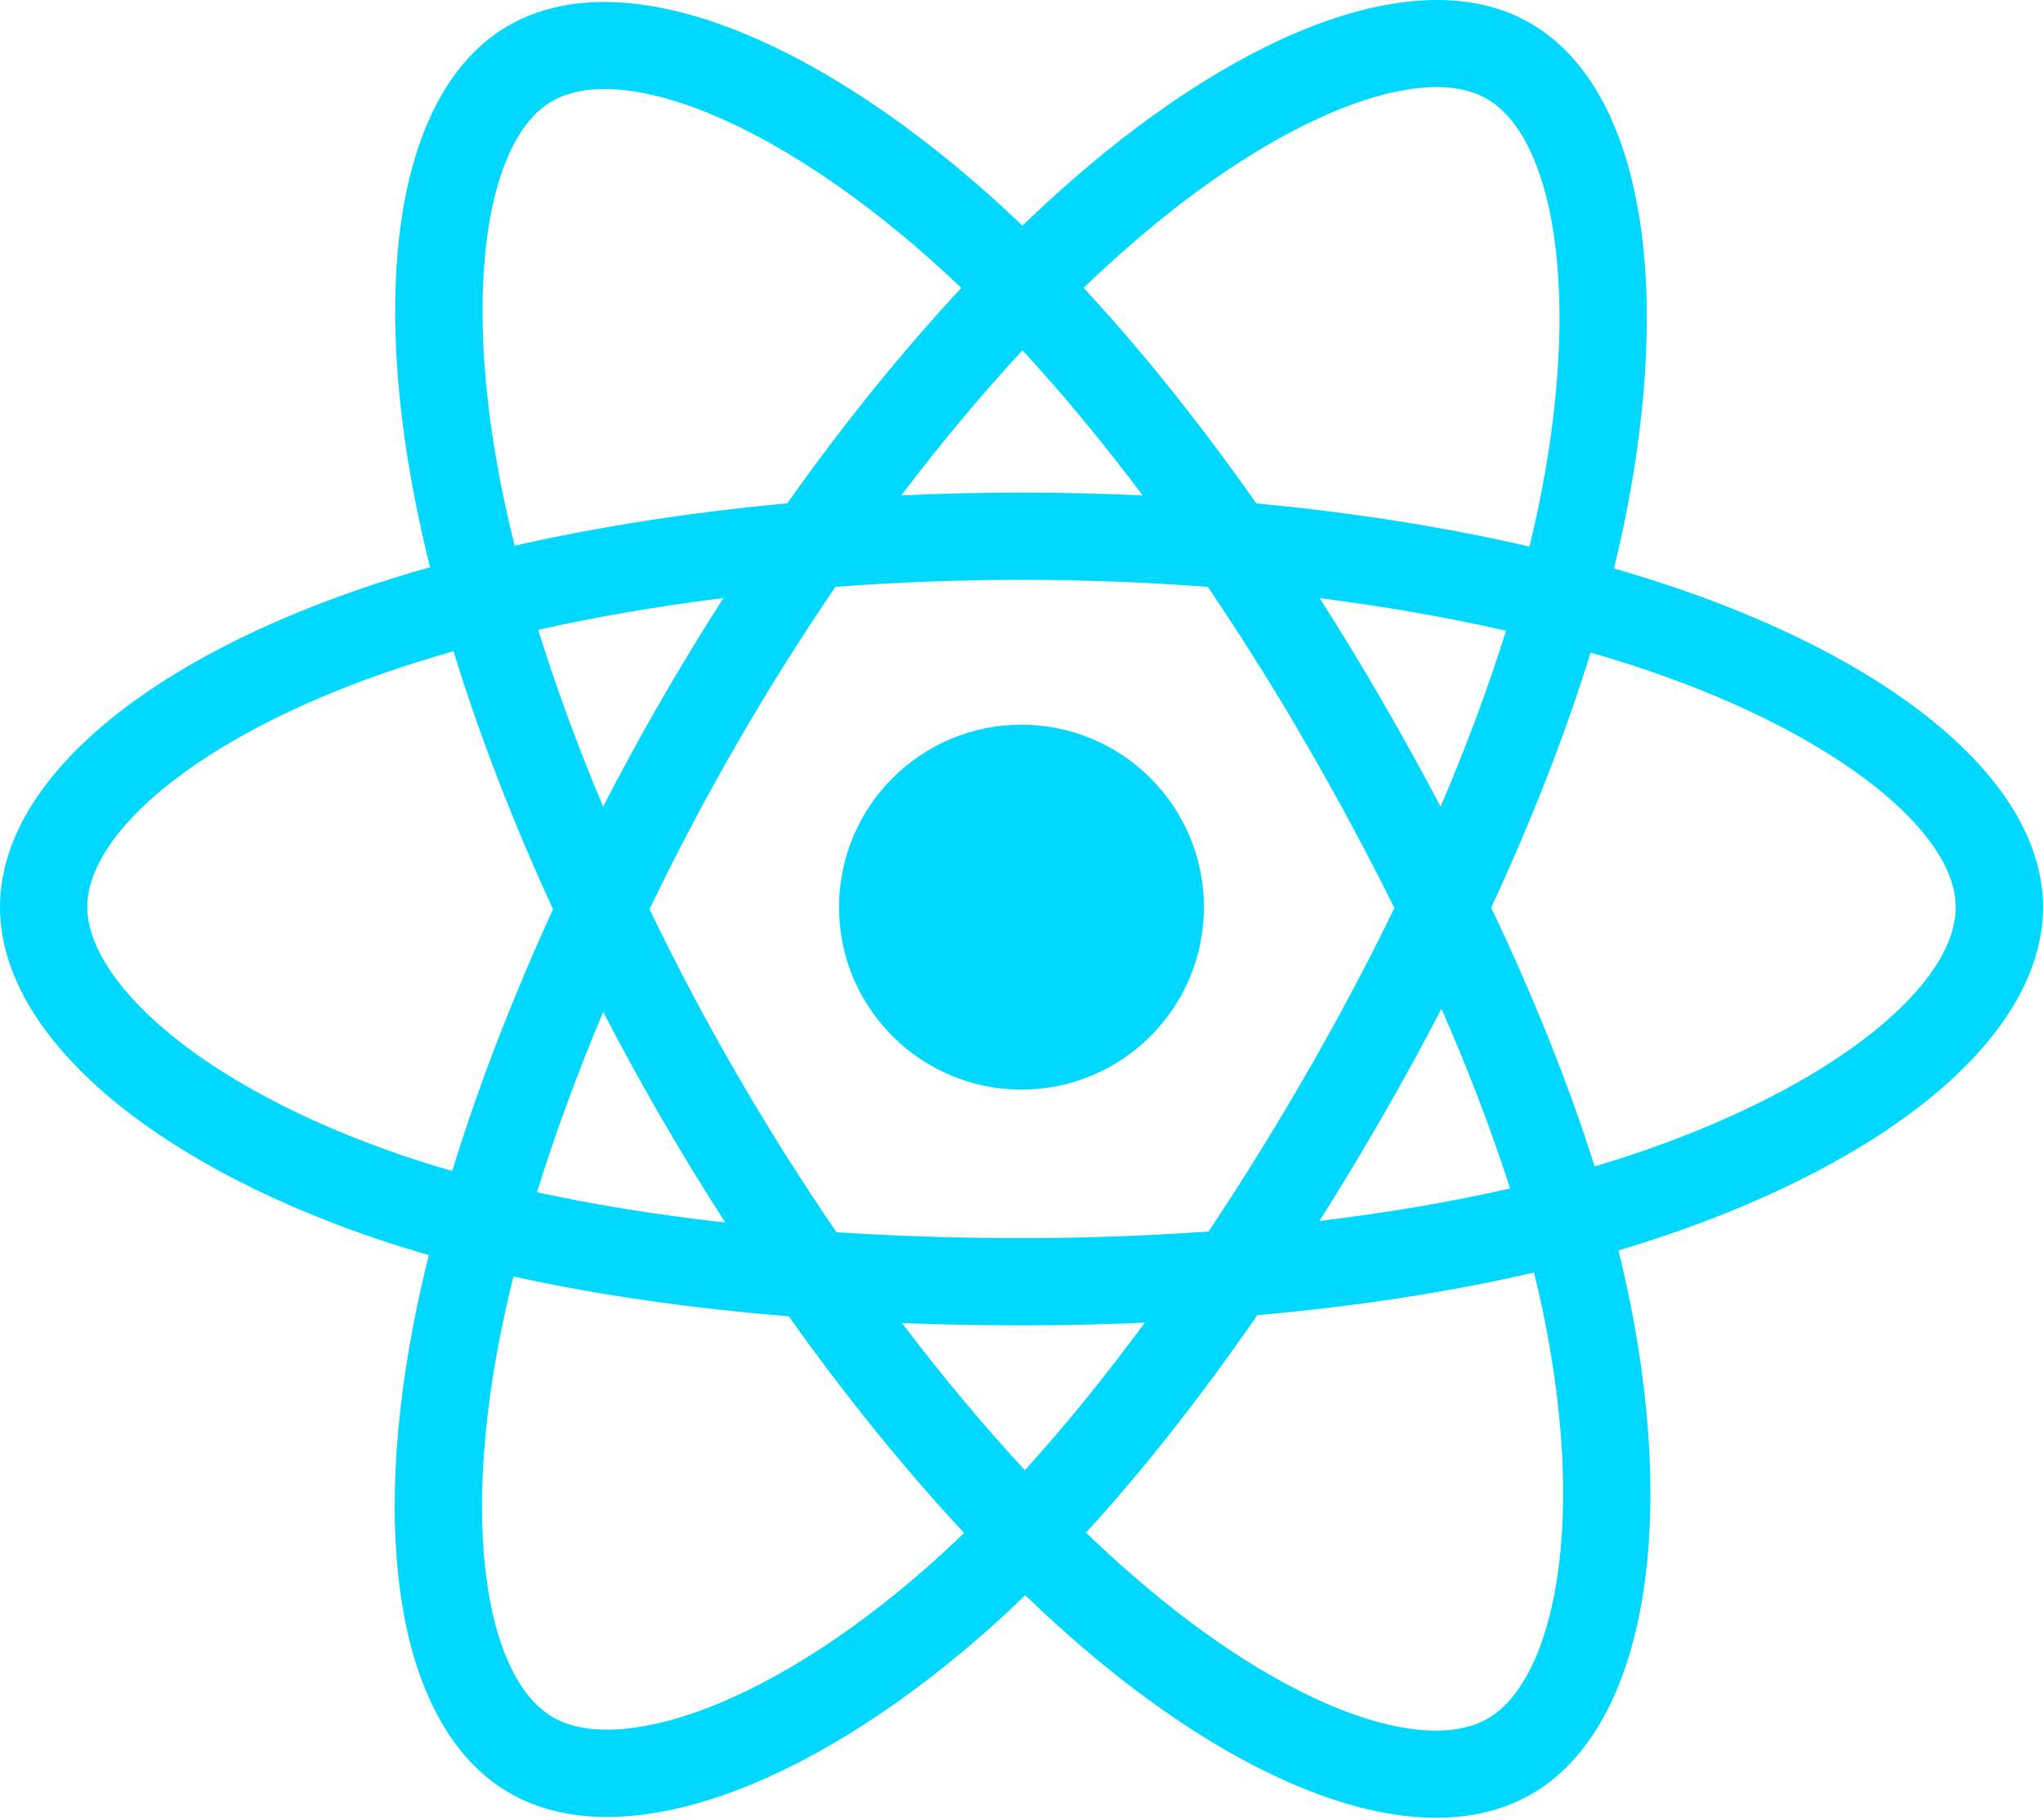
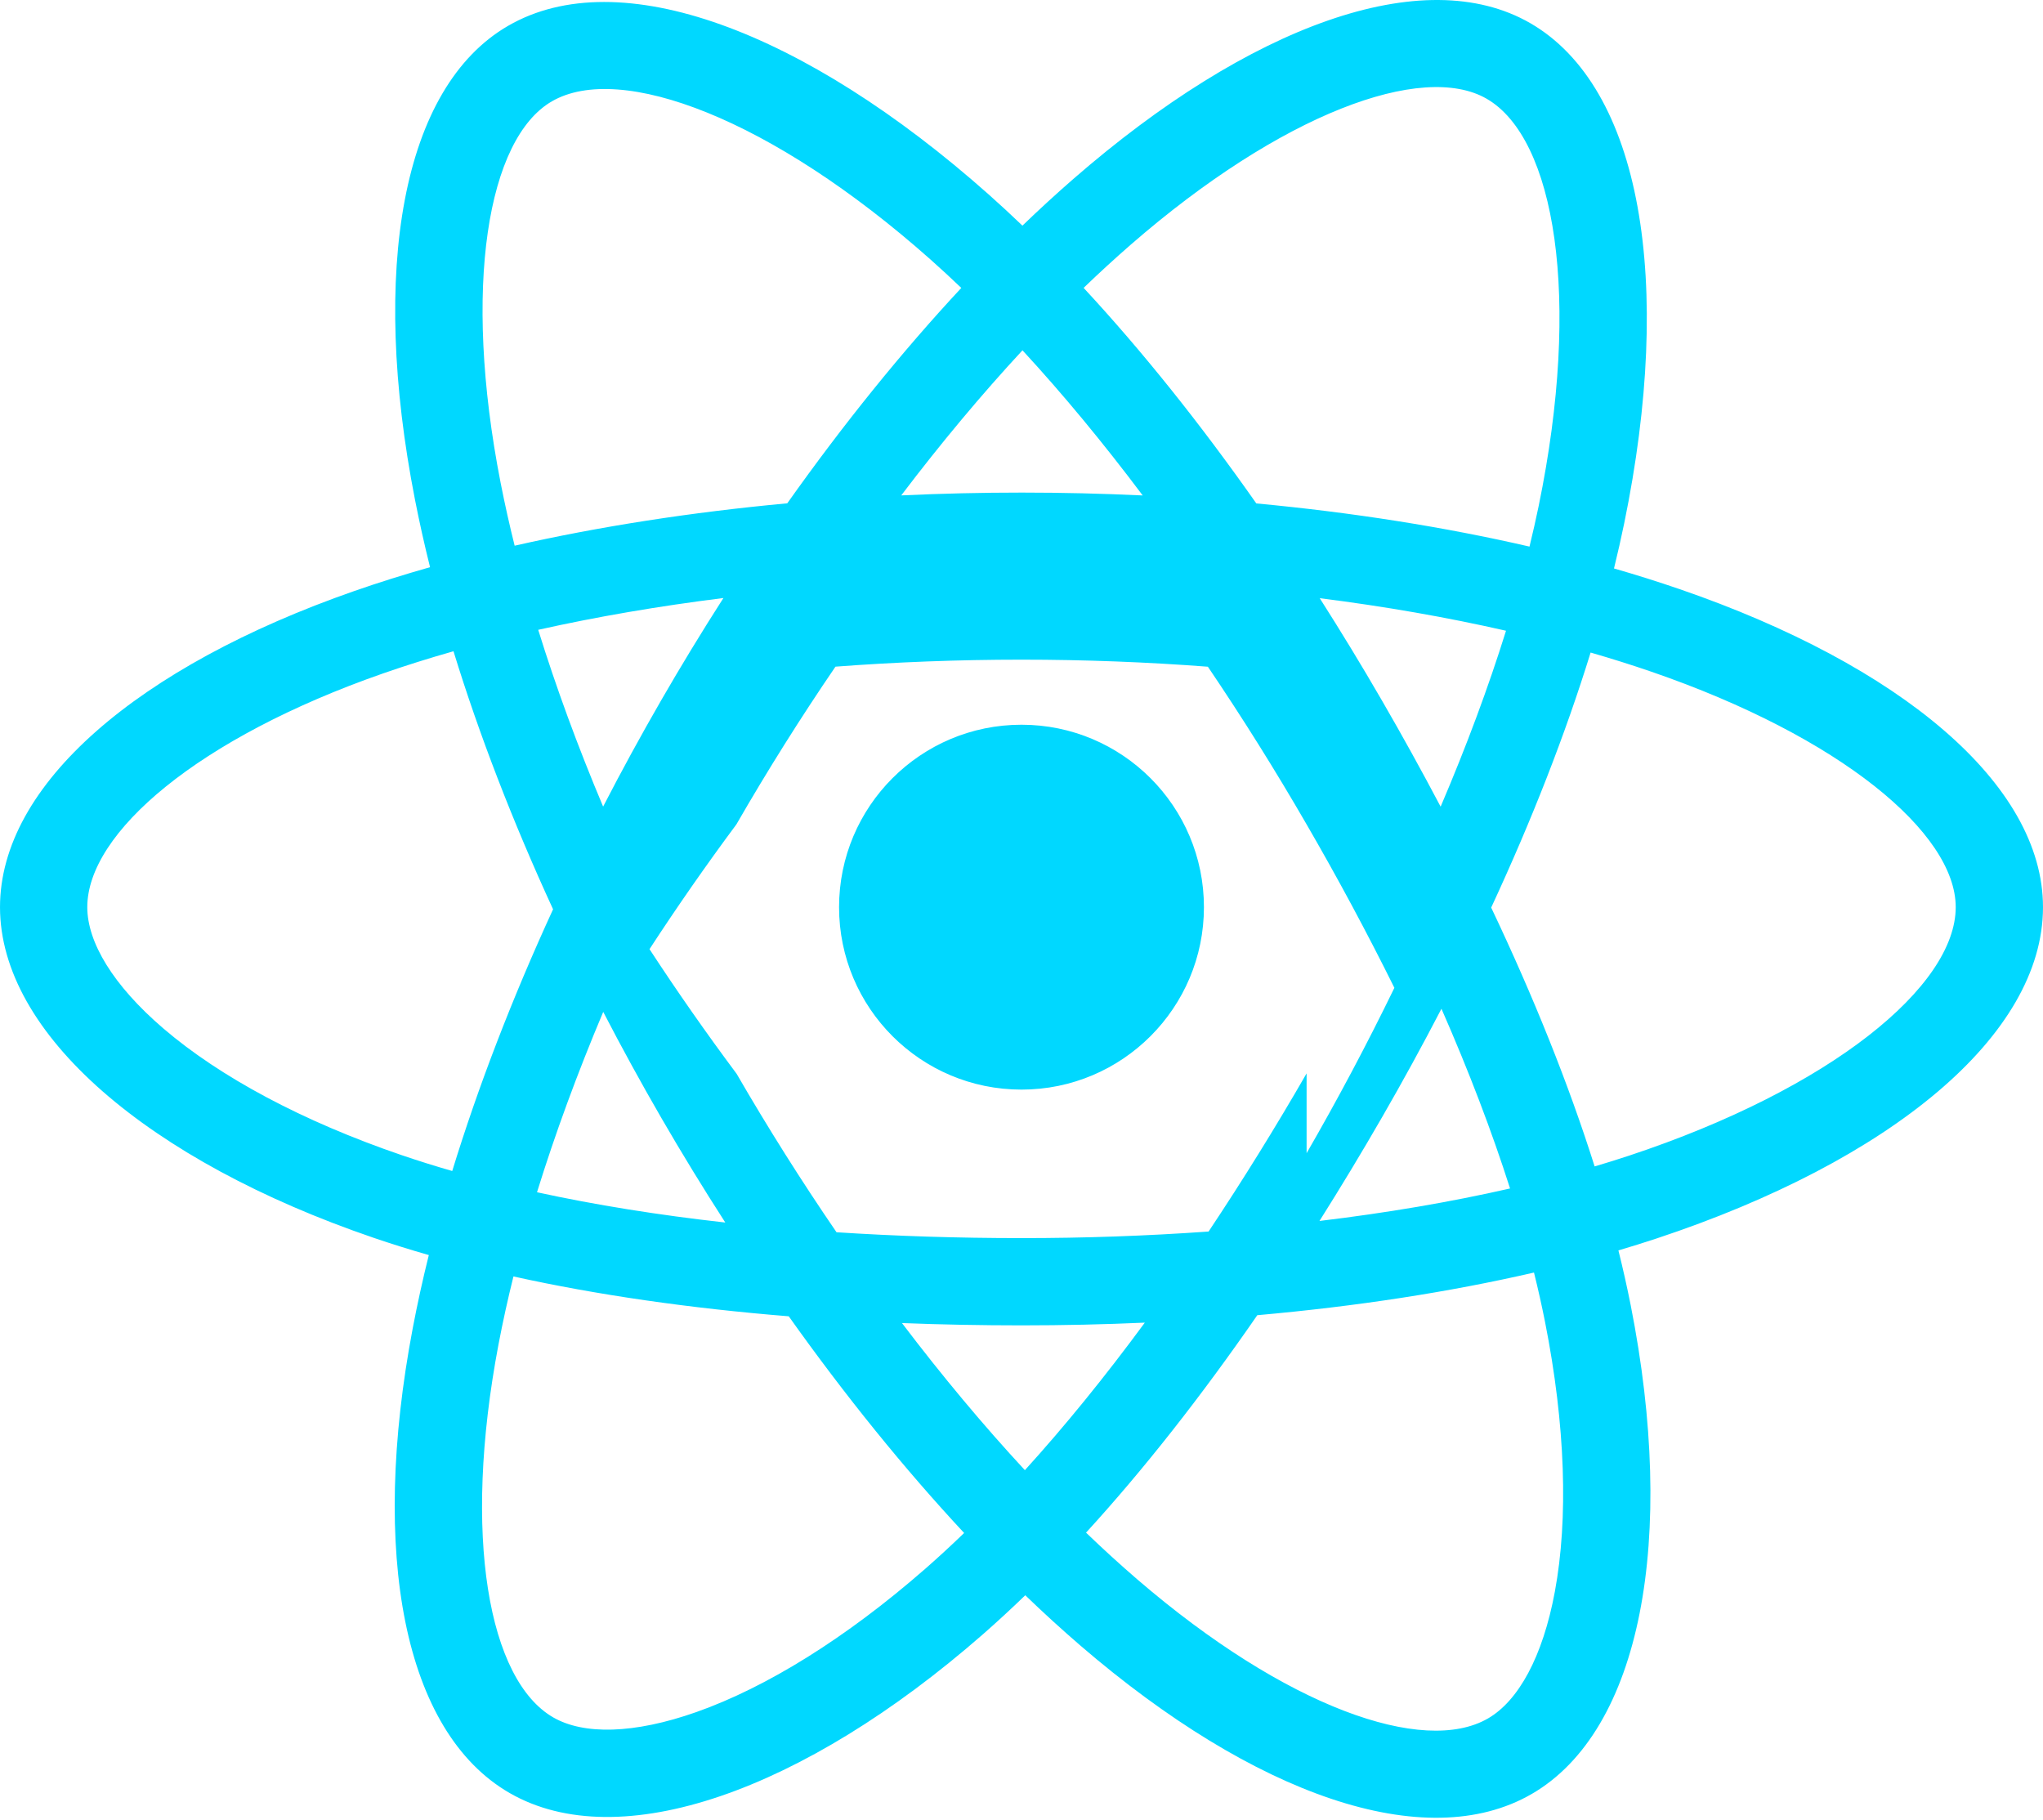
<svg xmlns="http://www.w3.org/2000/svg" aria-hidden="true" role="img" class="iconify iconify--logos" width="35.93" height="32" preserveAspectRatio="xMidYMid meet" viewBox="0 0 256 228">
-   <path fill="#00D8FF" d="M210.483 73.824a171.49 171.49 0 0 0-8.24-2.597c.465-1.9.893-3.777 1.273-5.621c6.238-30.281 2.16-54.676-11.769-62.708c-13.355-7.7-35.196.329-57.254 19.526a171.23 171.23 0 0 0-6.375 5.848a155.866 155.866 0 0 0-4.241-3.917C100.759 3.829 77.587-4.822 63.673 3.233C50.33 10.957 46.379 33.89 51.995 62.588a170.974 170.974 0 0 0 1.892 8.48c-3.28.932-6.445 1.924-9.474 2.98C17.309 83.498 0 98.307 0 113.668c0 15.865 18.582 31.778 46.812 41.427a145.52 145.52 0 0 0 6.921 2.165a167.467 167.467 0 0 0-2.01 9.138c-5.354 28.2-1.173 50.591 12.134 58.266c13.744 7.926 36.812-.22 59.273-19.855a145.567 145.567 0 0 0 5.342-4.923a168.064 168.064 0 0 0 6.92 6.314c21.758 18.722 43.246 26.282 56.54 18.586c13.731-7.949 18.194-32.003 12.4-61.268a145.016 145.016 0 0 0-1.535-6.842c1.62-.48 3.21-.974 4.76-1.488c29.348-9.723 48.443-25.443 48.443-41.52c0-15.417-17.868-30.326-45.517-39.844Zm-6.365 70.984c-1.4.463-2.836.91-4.3 1.345c-3.24-10.257-7.612-21.163-12.963-32.432c5.106-11 9.31-21.767 12.459-31.957c2.619.758 5.16 1.557 7.61 2.4c23.69 8.156 38.14 20.213 38.14 29.504c0 9.896-15.606 22.743-40.946 31.14Zm-10.514 20.834c2.562 12.94 2.927 24.64 1.23 33.787c-1.524 8.219-4.59 13.698-8.382 15.893c-8.067 4.67-25.32-1.4-43.927-17.412a156.726 156.726 0 0 1-6.437-5.87c7.214-7.889 14.423-17.06 21.459-27.246c12.376-1.098 24.068-2.894 34.671-5.345a134.17 134.17 0 0 1 1.386 6.193ZM87.276 214.515c-7.882 2.783-14.16 2.863-17.955.675c-8.075-4.657-11.432-22.636-6.853-46.752a156.923 156.923 0 0 1 1.869-8.499c10.486 2.32 22.093 3.988 34.498 4.994c7.084 9.967 14.501 19.128 21.976 27.15a134.668 134.668 0 0 1-4.877 4.492c-9.933 8.682-19.886 14.842-28.658 17.94ZM50.35 144.747c-12.483-4.267-22.792-9.812-29.858-15.863c-6.35-5.437-9.555-10.836-9.555-15.216c0-9.322 13.897-21.212 37.076-29.293c2.813-.98 5.757-1.905 8.812-2.773c3.204 10.42 7.406 21.315 12.477 32.332c-5.137 11.18-9.399 22.249-12.634 32.792a134.718 134.718 0 0 1-6.318-1.979Zm12.378-84.26c-4.811-24.587-1.616-43.134 6.425-47.789c8.564-4.958 27.502 2.111 47.463 19.835a144.318 144.318 0 0 1 3.841 3.545c-7.438 7.987-14.787 17.08-21.808 26.988c-12.04 1.116-23.565 2.908-34.161 5.309a160.342 160.342 0 0 1-1.76-7.887Zm110.427 27.268a347.8 347.8 0 0 0-7.785-12.803c8.168 1.033 15.994 2.404 23.343 4.08c-2.206 7.072-4.956 14.465-8.193 22.045a381.151 381.151 0 0 0-7.365-13.322Zm-45.032-43.861c5.044 5.465 10.096 11.566 15.065 18.186a322.04 322.04 0 0 0-30.257-.006c4.974-6.559 10.069-12.652 15.192-18.18ZM82.802 87.83a323.167 323.167 0 0 0-7.227 13.238c-3.184-7.553-5.909-14.98-8.134-22.152c7.304-1.634 15.093-2.97 23.209-3.984a321.524 321.524 0 0 0-7.848 12.897Zm8.081 65.352c-8.385-.936-16.291-2.203-23.593-3.793c2.26-7.3 5.045-14.885 8.298-22.6a321.187 321.187 0 0 0 7.257 13.246c2.594 4.48 5.28 8.868 8.038 13.147Zm37.542 31.03c-5.184-5.592-10.354-11.779-15.403-18.433c4.902.192 9.899.29 14.978.29c5.218 0 10.376-.117 15.453-.343c-4.985 6.774-10.018 12.97-15.028 18.486Zm52.198-57.817c3.422 7.8 6.306 15.345 8.596 22.52c-7.422 1.694-15.436 3.058-23.88 4.071a382.417 382.417 0 0 0 7.859-13.026a347.403 347.403 0 0 0 7.425-13.565Zm-16.898 8.101a358.557 358.557 0 0 1-12.281 19.815a329.4 329.4 0 0 1-23.444.823c-7.967 0-15.716-.248-23.178-.732a310.202 310.202 0 0 1-12.513-19.846h.001a307.41 307.41 0 0 1-10.923-20.627a310.278 310.278 0 0 1 10.89-20.637l-.001.001a307.318 307.318 0 0 1 12.413-19.761c7.613-.576 15.42-.876 23.31-.876H128c7.926 0 15.743.303 23.354.883a329.357 329.357 0 0 1 12.335 19.695a358.489 358.489 0 0 1 11.036 20.54a329.472 329.472 0 0 1-11 20.722Zm22.56-122.124c8.572 4.944 11.906 24.881 6.52 51.026c-.344 1.668-.73 3.367-1.15 5.09c-10.622-2.452-22.155-4.275-34.23-5.408c-7.034-10.017-14.323-19.124-21.64-27.008a160.789 160.789 0 0 1 5.888-5.4c18.9-16.447 36.564-22.941 44.612-18.3ZM128 90.808c12.625 0 22.86 10.235 22.86 22.86s-10.235 22.86-22.86 22.86s-22.86-10.235-22.86-22.86s10.235-22.86 22.86-22.86Z" />
+   <path fill="#00D8FF" d="M210.483 73.824a171.49 171.49 0 0 0-8.24-2.597c.465-1.9.893-3.777 1.273-5.621c6.238-30.281 2.16-54.676-11.769-62.708c-13.355-7.7-35.196.329-57.254 19.526a171.23 171.23 0 0 0-6.375 5.848a155.866 155.866 0 0 0-4.241-3.917C100.759 3.829 77.587-4.822 63.673 3.233C50.33 10.957 46.379 33.89 51.995 62.588a170.974 170.974 0 0 0 1.892 8.48c-3.28.932-6.445 1.924-9.474 2.98C17.309 83.498 0 98.307 0 113.668c0 15.865 18.582 31.778 46.812 41.427a145.52 145.52 0 0 0 6.921 2.165a167.467 167.467 0 0 0-2.01 9.138c-5.354 28.2-1.173 50.591 12.134 58.266c13.744 7.926 36.812-.22 59.273-19.855a145.567 145.567 0 0 0 5.342-4.923a168.064 168.064 0 0 0 6.92 6.314c21.758 18.722 43.246 26.282 56.54 18.586c13.731-7.949 18.194-32.003 12.4-61.268a145.016 145.016 0 0 0-1.535-6.842c1.62-.48 3.21-.974 4.76-1.488c29.348-9.723 48.443-25.443 48.443-41.52c0-15.417-17.868-30.326-45.517-39.844Zm-6.365 70.984c-1.4.463-2.836.91-4.3 1.345c-3.24-10.257-7.612-21.163-12.963-32.432c5.106-11 9.31-21.767 12.459-31.957c2.619.758 5.16 1.557 7.61 2.4c23.69 8.156 38.14 20.213 38.14 29.504c0 9.896-15.606 22.743-40.946 31.14Zm-10.514 20.834c2.562 12.94 2.927 24.64 1.23 33.787c-1.524 8.219-4.59 13.698-8.382 15.893c-8.067 4.67-25.32-1.4-43.927-17.412a156.726 156.726 0 0 1-6.437-5.87c7.214-7.889 14.423-17.06 21.459-27.246c12.376-1.098 24.068-2.894 34.671-5.345a134.17 134.17 0 0 1 1.386 6.193ZM87.276 214.515c-7.882 2.783-14.16 2.863-17.955.675c-8.075-4.657-11.432-22.636-6.853-46.752a156.923 156.923 0 0 1 1.869-8.499c10.486 2.32 22.093 3.988 34.498 4.994c7.084 9.967 14.501 19.128 21.976 27.15a134.668 134.668 0 0 1-4.877 4.492c-9.933 8.682-19.886 14.842-28.658 17.94ZM50.35 144.747c-12.483-4.267-22.792-9.812-29.858-15.863c-6.35-5.437-9.555-10.836-9.555-15.216c0-9.322 13.897-21.212 37.076-29.293c2.813-.98 5.757-1.905 8.812-2.773c3.204 10.42 7.406 21.315 12.477 32.332c-5.137 11.18-9.399 22.249-12.634 32.792a134.718 134.718 0 0 1-6.318-1.979Zm12.378-84.26c-4.811-24.587-1.616-43.134 6.425-47.789c8.564-4.958 27.502 2.111 47.463 19.835a144.318 144.318 0 0 1 3.841 3.545c-7.438 7.987-14.787 17.08-21.808 26.988c-12.04 1.116-23.565 2.908-34.161 5.309a160.342 160.342 0 0 1-1.76-7.887Zm110.427 27.268a347.8 347.8 0 0 0-7.785-12.803c8.168 1.033 15.994 2.404 23.343 4.08c-2.206 7.072-4.956 14.465-8.193 22.045a381.151 381.151 0 0 0-7.365-13.322Zm-45.032-43.861c5.044 5.465 10.096 11.566 15.065 18.186a322.04 322.04 0 0 0-30.257-.006c4.974-6.559 10.069-12.652 15.192-18.18ZM82.802 87.83a323.167 323.167 0 0 0-7.227 13.238c-3.184-7.553-5.909-14.98-8.134-22.152c7.304-1.634 15.093-2.97 23.209-3.984a321.524 321.524 0 0 0-7.848 12.897Zm8.081 65.352c-8.385-.936-16.291-2.203-23.593-3.793c2.26-7.3 5.045-14.885 8.298-22.6a321.187 321.187 0 0 0 7.257 13.246c2.594 4.48 5.28 8.868 8.038 13.147Zm37.542 31.03c-5.184-5.592-10.354-11.779-15.403-18.433c4.902.192 9.899.29 14.978.29c5.218 0 10.376-.117 15.453-.343c-4.985 6.774-10.018 12.97-15.028 18.486Zm52.198-57.817c3.422 7.8 6.306 15.345 8.596 22.52c-7.422 1.694-15.436 3.058-23.88 4.071a382.417 382.417 0 0 0 7.859-13.026a347.403 347.403 0 0 0 7.425-13.565Zm-16.898 8.101a358.557 358.557 0 0 1-12.281 19.815a329.4 329.4 0 0 1-23.444.823c-7.967 0-15.716-.248-23.178-.732a310.202 310.202 0 0 1-12.513-19.846h.001a307.41 307.41 0 0 1-10.923-15.627a310.278 310.278 0 0 1 10.89-15.637l-.001.001a307.318 307.318 0 0 1 12.413-19.761c7.613-.576 15.42-.876 23.31-.876H128c7.926 0 15.743.303 23.354.883a329.357 329.357 0 0 1 12.335 19.695a358.489 358.489 0 0 1 11.036 20.54a329.472 329.472 0 0 1-11 20.722Zm22.56-122.124c8.572 4.944 11.906 24.881 6.52 51.026c-.344 1.668-.73 3.367-1.15 5.09c-10.622-2.452-22.155-4.275-34.23-5.408c-7.034-10.017-14.323-19.124-21.64-27.008a160.789 160.789 0 0 1 5.888-5.4c18.9-16.447 36.564-22.941 44.612-18.3ZM128 90.808c12.625 0 22.86 10.235 22.86 22.86s-10.235 22.86-22.86 22.86s-22.86-10.235-22.86-22.86s10.235-22.86 22.86-22.86Z" />
</svg>
